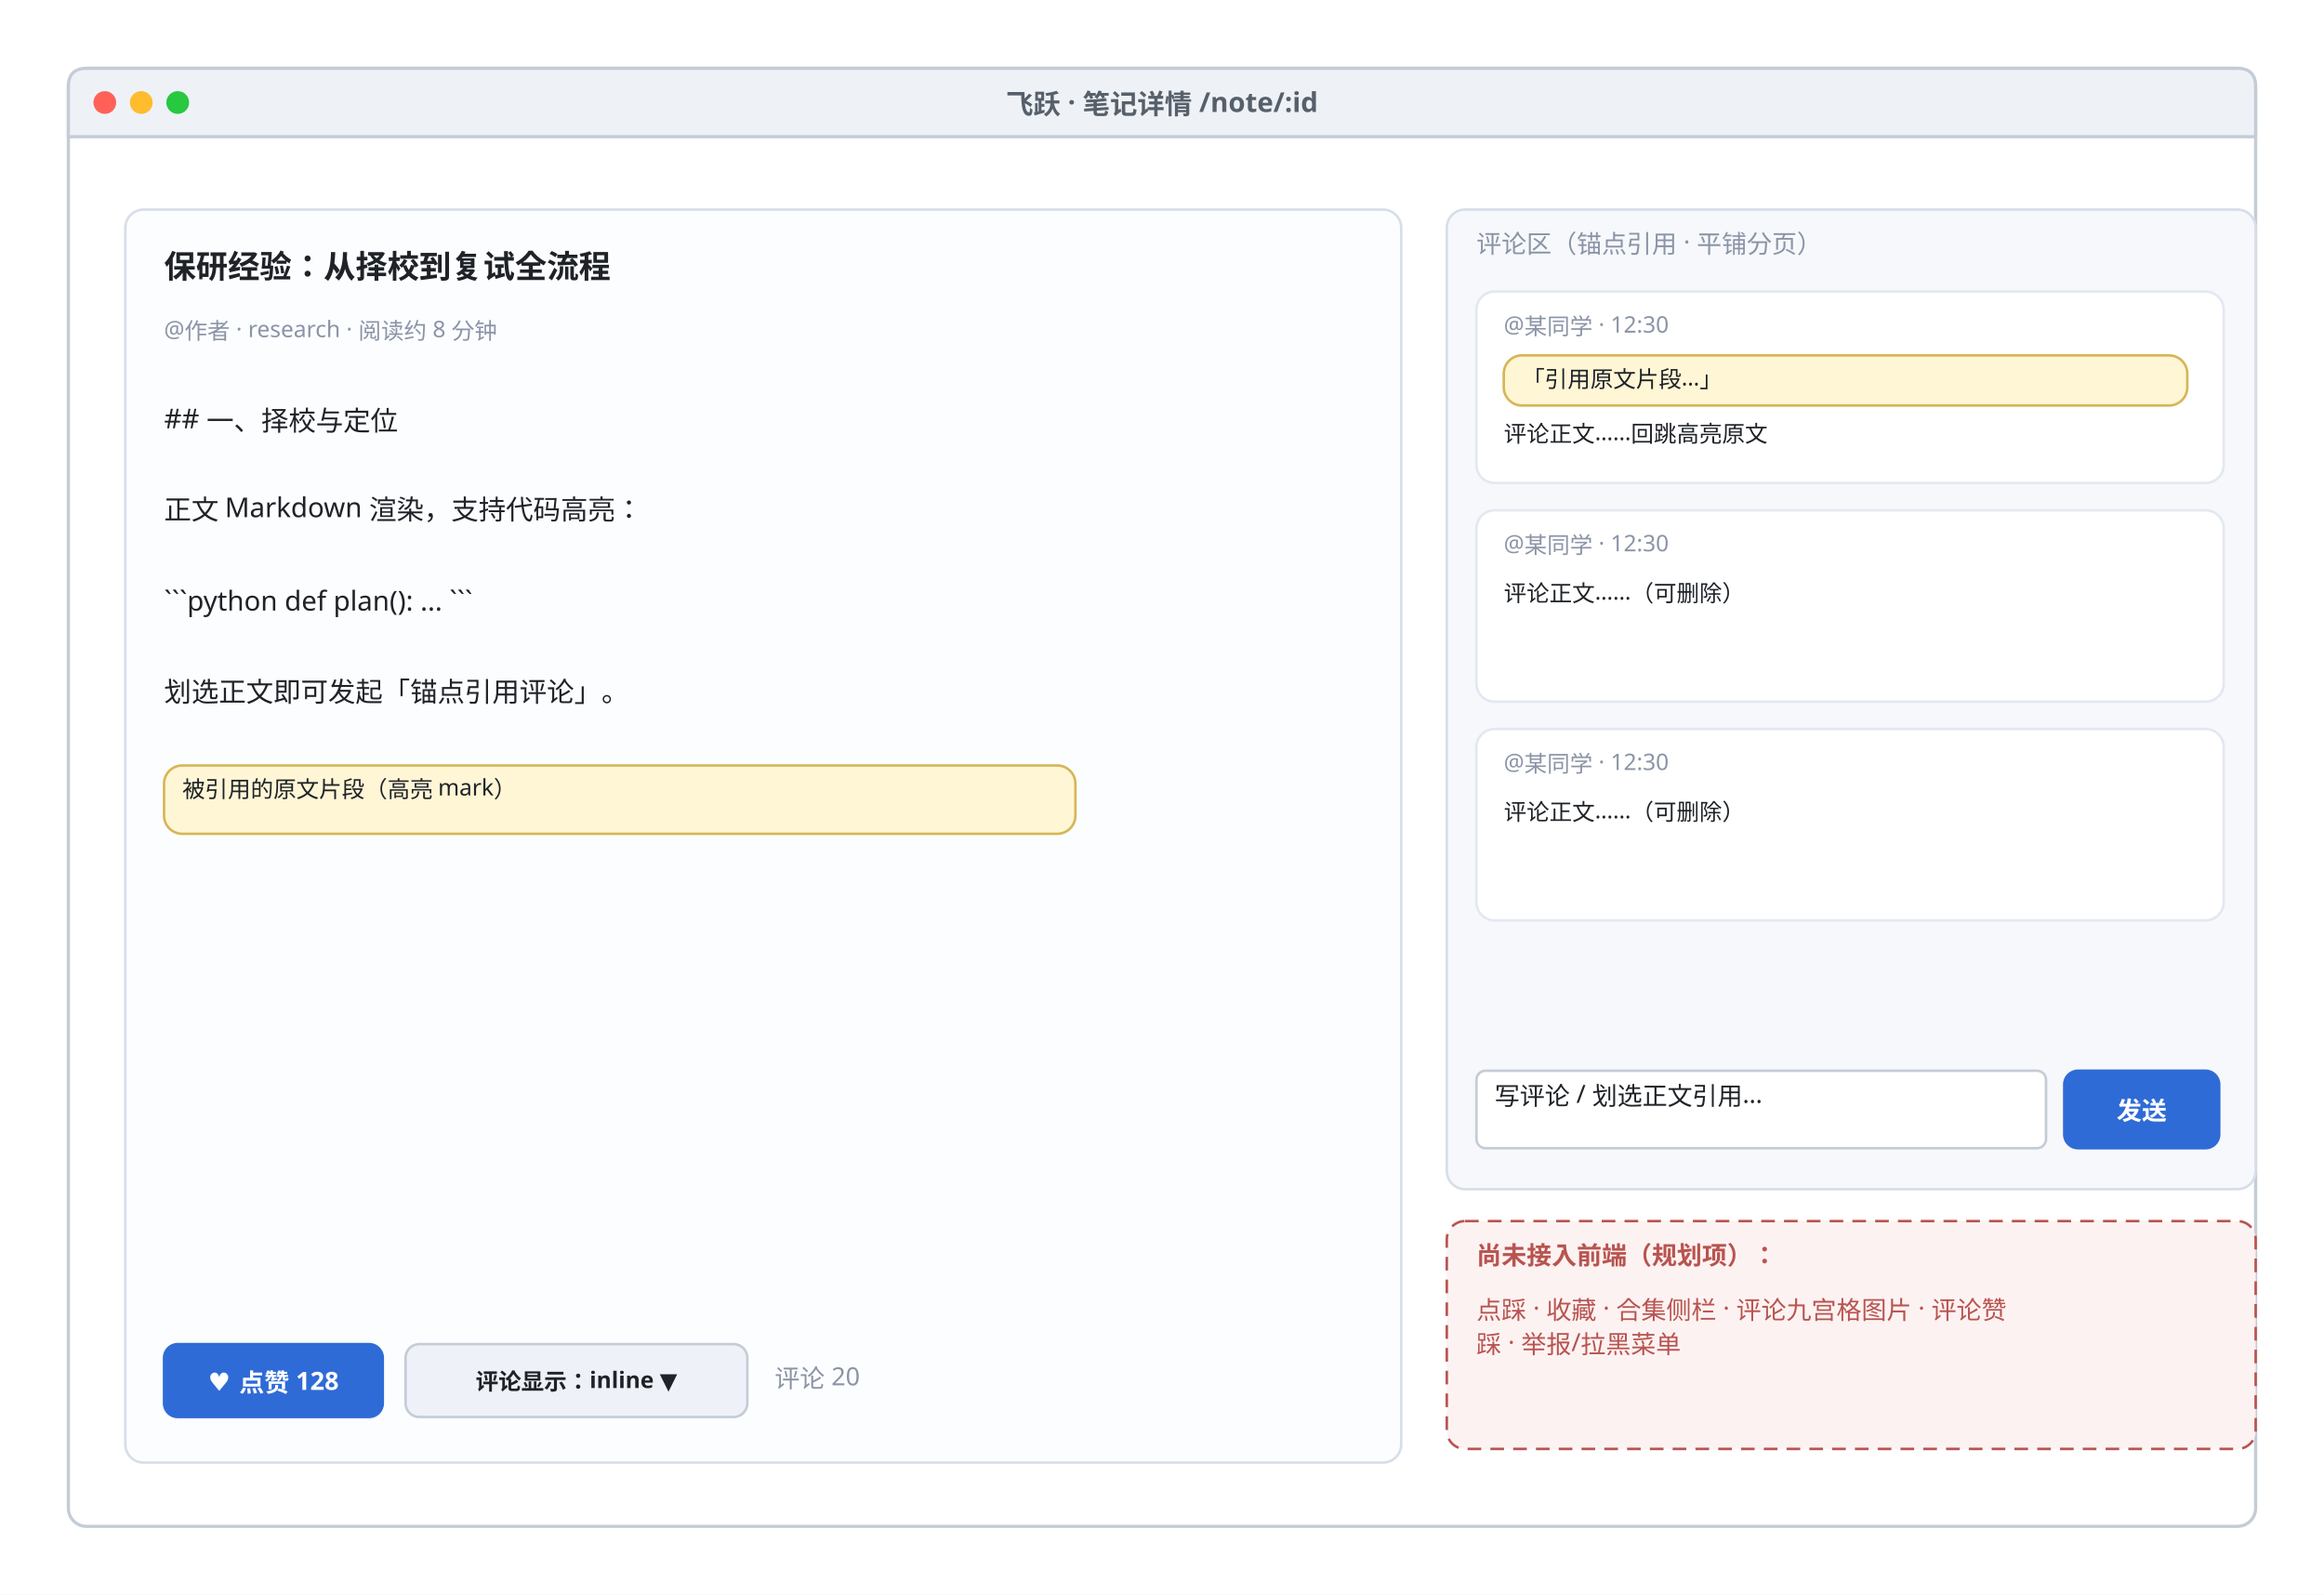
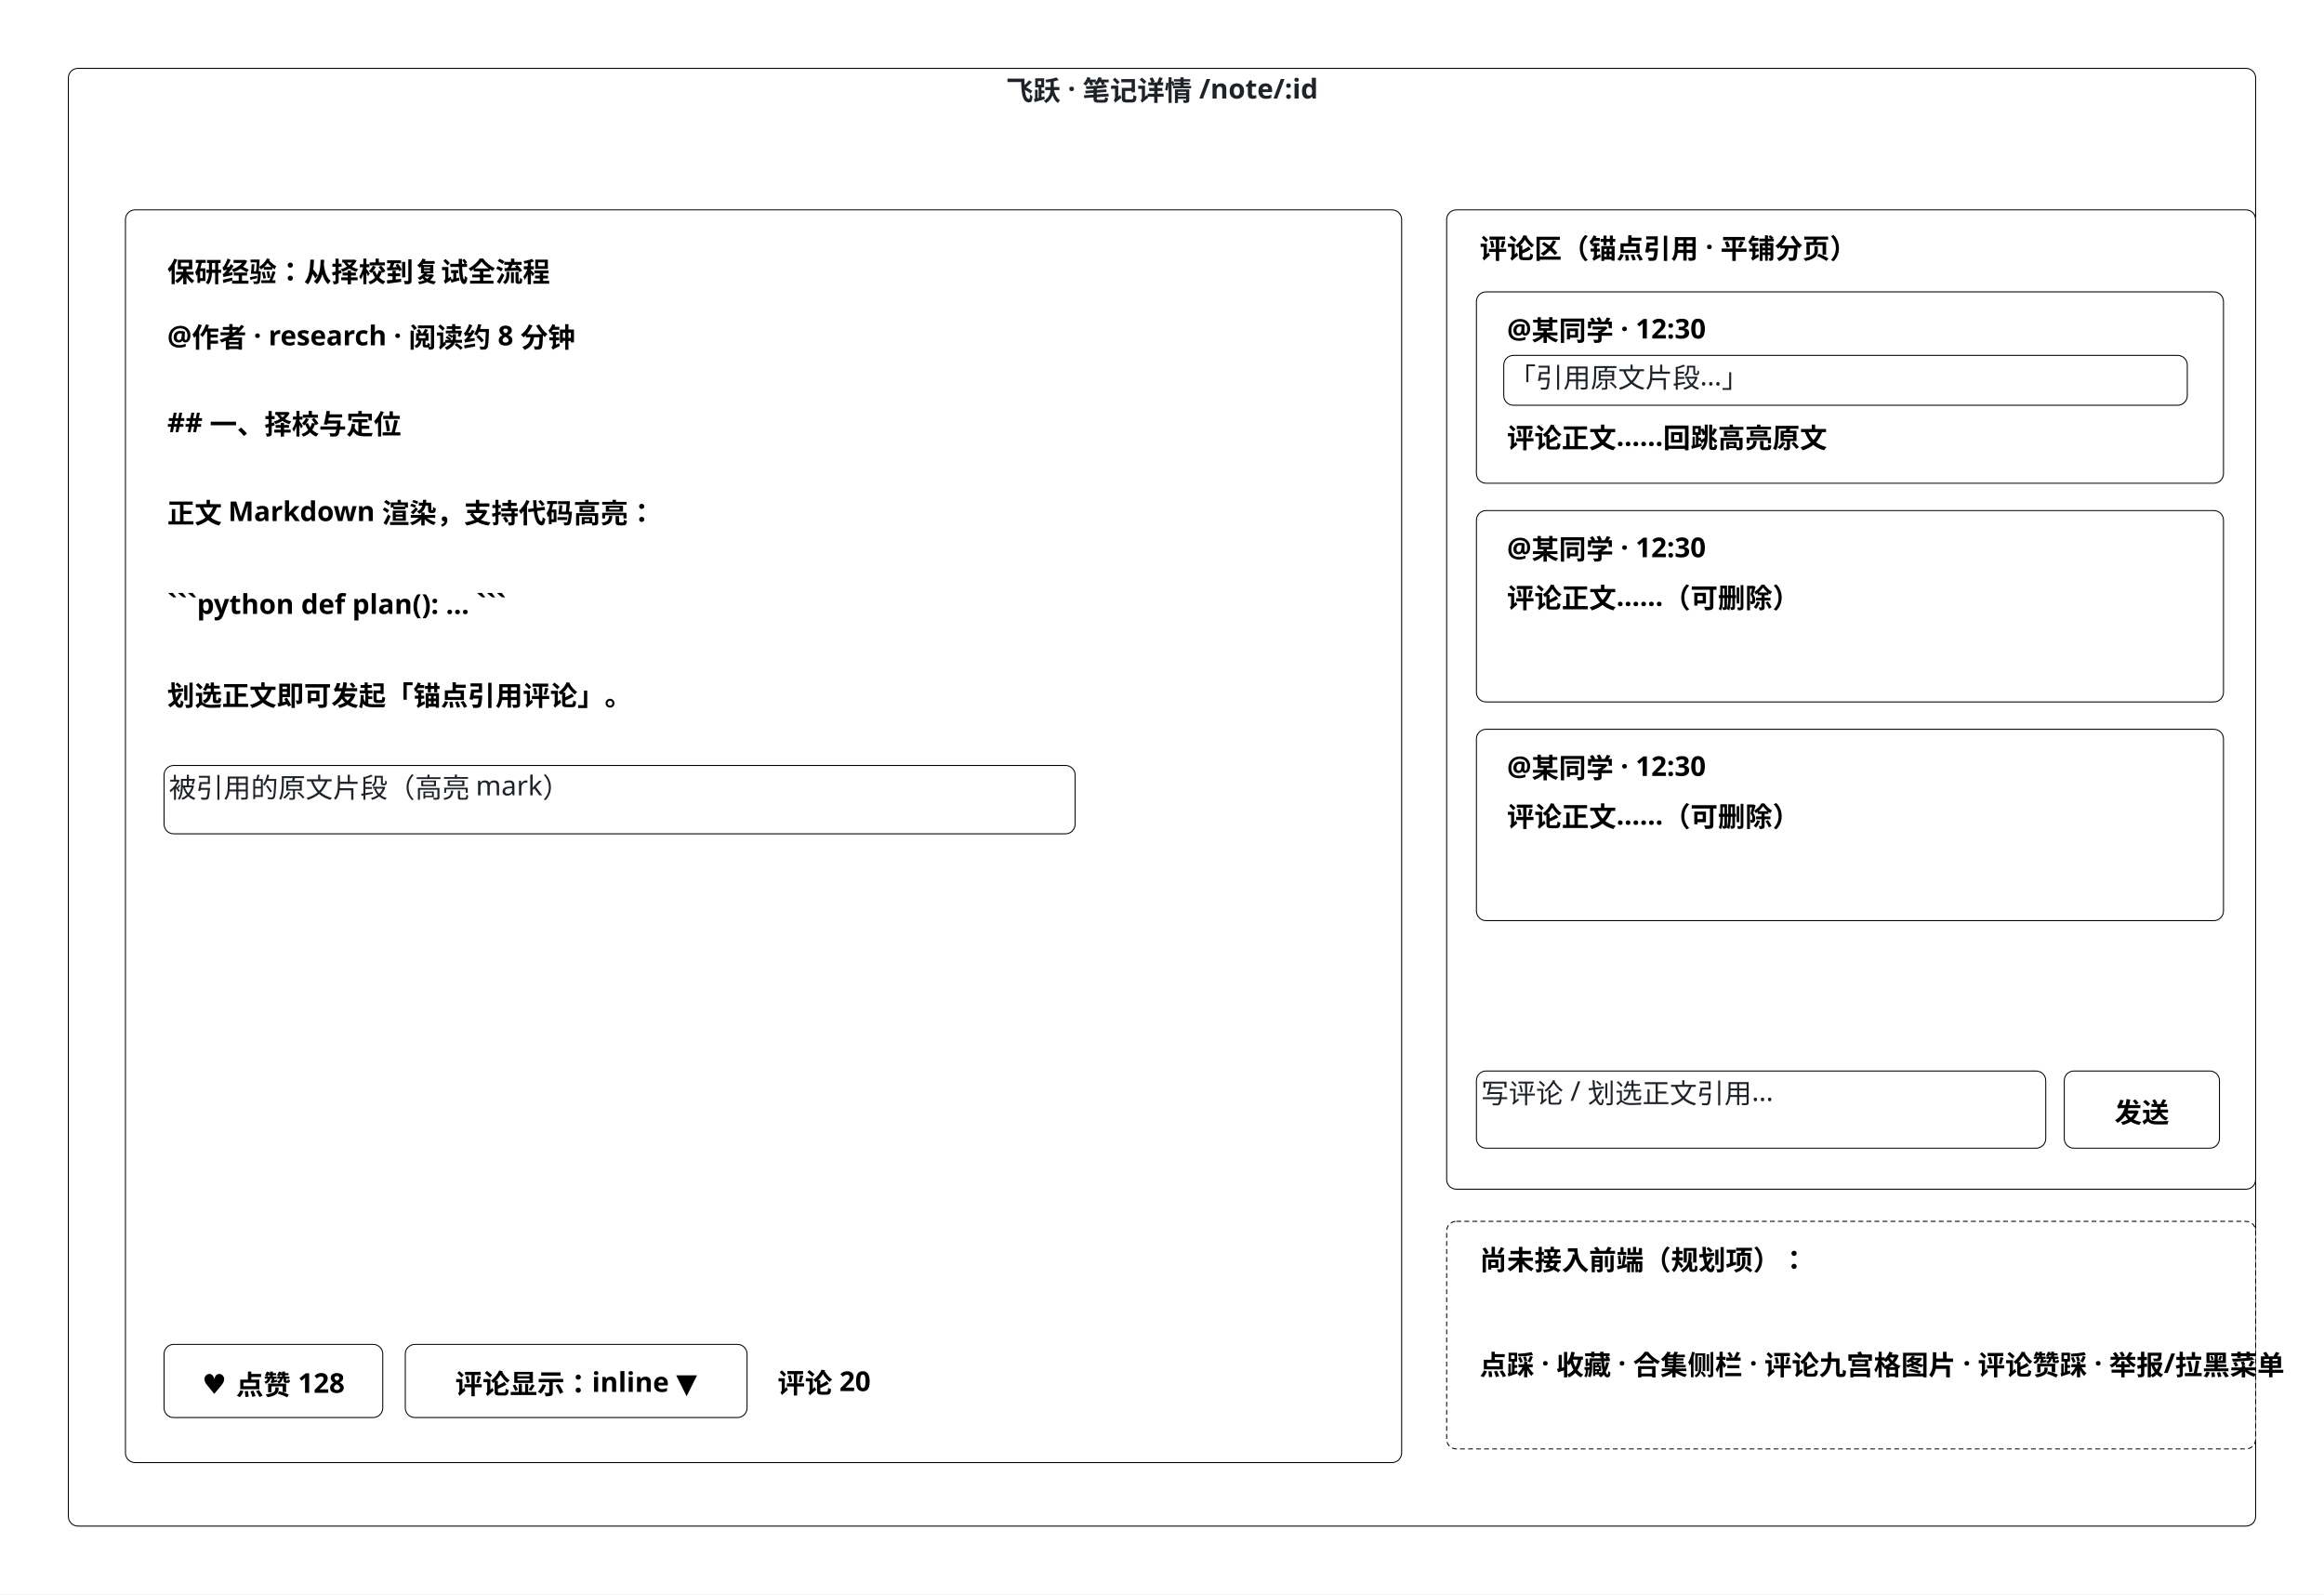
- <svg xmlns="http://www.w3.org/2000/svg" width="1020" height="700" viewBox="0 0 1020 700" font-family="WenQuanYi Zen Hei, Microsoft YaHei, SimSun, sans-serif">
-   <rect x="0" y="0" width="1020" height="700" fill="#ffffff" />
-   <rect x="30" y="30" width="960" height="640" rx="8" fill="#ffffff" stroke="#c4ccd6" stroke-width="1.4" />
-   <path d="M30 60 L30 38 Q30 30 38 30 L982 30 Q990 30 990 38 L990 60 Z" fill="#eef2f7" stroke="#c4ccd6" stroke-width="1.4" />
-   <circle cx="46" cy="45" r="5" fill="#ff6159" />
-   <circle cx="62" cy="45" r="5" fill="#febc2e" />
-   <circle cx="78" cy="45" r="5" fill="#28c840" />
-   <text x="510.0" y="50.0" font-family="WenQuanYi Zen Hei, Microsoft YaHei, SimSun, sans-serif" font-size="12" text-anchor="middle" font-weight="bold" fill="#57606a">飞跃 · 笔记详情  /note/:id</text>
-   <rect x="55" y="92" width="560" height="550" rx="8" fill="#fcfdff" stroke="#d7dee8" stroke-width="1.1" />
-   <text x="72.0" y="122.0" font-family="WenQuanYi Zen Hei, Microsoft YaHei, SimSun, sans-serif" font-size="14" text-anchor="start" font-weight="bold" fill="#1f2328">保研经验：从择校到复试全流程</text>
-   <text x="72.0" y="148.0" font-family="WenQuanYi Zen Hei, Microsoft YaHei, SimSun, sans-serif" font-size="10" text-anchor="start" fill="#8a94a6">@作者 · research · 阅读约 8 分钟</text>
-   <text x="72.0" y="188.0" font-family="WenQuanYi Zen Hei, Microsoft YaHei, SimSun, sans-serif" font-size="12" text-anchor="start" fill="#1f2328">## 一、择校与定位</text>
-   <text x="72.0" y="228.0" font-family="WenQuanYi Zen Hei, Microsoft YaHei, SimSun, sans-serif" font-size="12" text-anchor="start" fill="#1f2328">正文 Markdown 渲染，支持代码高亮：</text>
-   <text x="72.0" y="268.0" font-family="WenQuanYi Zen Hei, Microsoft YaHei, SimSun, sans-serif" font-size="12" text-anchor="start" fill="#1f2328">```python  def plan(): ...  ```</text>
-   <text x="72.0" y="308.0" font-family="WenQuanYi Zen Hei, Microsoft YaHei, SimSun, sans-serif" font-size="12" text-anchor="start" fill="#1f2328">划选正文即可发起「锚点引用评论」。</text>
-   <rect x="72" y="336" width="400" height="30" rx="8" fill="#fff6d6" stroke="#d6b656" stroke-width="1.1" />
-   <text x="80.0" y="350.0" font-family="WenQuanYi Zen Hei, Microsoft YaHei, SimSun, sans-serif" font-size="10" text-anchor="start" fill="#1f2328">被引用的原文片段（高亮 mark）</text>
-   <rect x="72" y="590" width="96" height="32" rx="6" fill="#2f6bd6" stroke="#2f6bd6" stroke-width="1.1" />
-   <text x="120.0" y="610.5" font-family="WenQuanYi Zen Hei, Microsoft YaHei, SimSun, sans-serif" font-size="11" text-anchor="middle" font-weight="bold" fill="#ffffff">♥ 点赞 128</text>
-   <rect x="178" y="590" width="150" height="32" rx="6" fill="#eef2f8" stroke="#c4ccd6" stroke-width="1.1" />
-   <text x="253.0" y="610.0" font-family="WenQuanYi Zen Hei, Microsoft YaHei, SimSun, sans-serif" font-size="10" text-anchor="middle" font-weight="bold" fill="#1f2328">评论显示：inline ▼</text>
-   <text x="340.0" y="609.0" font-family="WenQuanYi Zen Hei, Microsoft YaHei, SimSun, sans-serif" font-size="11" text-anchor="start" fill="#8a94a6">评论 20</text>
-   <rect x="635" y="92" width="355" height="430" rx="8" fill="#f6f8fb" stroke="#d7dee8" stroke-width="1.1" />
-   <text x="648.0" y="111.0" font-family="WenQuanYi Zen Hei, Microsoft YaHei, SimSun, sans-serif" font-size="11" text-anchor="start" fill="#8a94a6">评论区（锚点引用 · 平铺分页）</text>
-   <rect x="648" y="128" width="328" height="84" rx="8" fill="#ffffff" stroke="#e3e8f0" stroke-width="1.1" />
-   <text x="660.0" y="146.0" font-family="WenQuanYi Zen Hei, Microsoft YaHei, SimSun, sans-serif" font-size="10" text-anchor="start" fill="#8a94a6">@某同学 · 12:30</text>
-   <rect x="660" y="156" width="300" height="22" rx="8" fill="#fff6d6" stroke="#d6b656" stroke-width="1.1" />
-   <text x="668.0" y="170.0" font-family="WenQuanYi Zen Hei, Microsoft YaHei, SimSun, sans-serif" font-size="10" text-anchor="start" fill="#1f2328">「引用原文片段…」</text>
-   <text x="660.0" y="194.0" font-family="WenQuanYi Zen Hei, Microsoft YaHei, SimSun, sans-serif" font-size="10" text-anchor="start" fill="#1f2328">评论正文……回跳高亮原文</text>
-   <rect x="648" y="224" width="328" height="84" rx="8" fill="#ffffff" stroke="#e3e8f0" stroke-width="1.1" />
-   <text x="660.0" y="242.0" font-family="WenQuanYi Zen Hei, Microsoft YaHei, SimSun, sans-serif" font-size="10" text-anchor="start" fill="#8a94a6">@某同学 · 12:30</text>
-   <text x="660.0" y="264.0" font-family="WenQuanYi Zen Hei, Microsoft YaHei, SimSun, sans-serif" font-size="10" text-anchor="start" fill="#1f2328">评论正文……（可删除）</text>
-   <rect x="648" y="320" width="328" height="84" rx="8" fill="#ffffff" stroke="#e3e8f0" stroke-width="1.1" />
-   <text x="660.0" y="338.0" font-family="WenQuanYi Zen Hei, Microsoft YaHei, SimSun, sans-serif" font-size="10" text-anchor="start" fill="#8a94a6">@某同学 · 12:30</text>
-   <text x="660.0" y="360.0" font-family="WenQuanYi Zen Hei, Microsoft YaHei, SimSun, sans-serif" font-size="10" text-anchor="start" fill="#1f2328">评论正文……（可删除）</text>
-   <rect x="648" y="470" width="250" height="34" rx="4" fill="#ffffff" stroke="#c4ccd6" stroke-width="1.1" />
-   <text x="656.0" y="485.0" font-family="WenQuanYi Zen Hei, Microsoft YaHei, SimSun, sans-serif" font-size="11" text-anchor="start" fill="#1f2328">写评论 / 划选正文引用…</text>
-   <rect x="906" y="470" width="68" height="34" rx="6" fill="#2f6bd6" stroke="#2f6bd6" stroke-width="1.1" />
-   <text x="940.0" y="491.5" font-family="WenQuanYi Zen Hei, Microsoft YaHei, SimSun, sans-serif" font-size="11" text-anchor="middle" font-weight="bold" fill="#ffffff">发送</text>
-   <rect x="635" y="536" width="355" height="100" rx="8" fill="#fdf2f2" stroke="#b85450" stroke-width="1.1" stroke-dasharray="6 4" />
-   <text x="648.0" y="555.0" font-family="WenQuanYi Zen Hei, Microsoft YaHei, SimSun, sans-serif" font-size="11" text-anchor="start" font-weight="bold" fill="#b85450">尚未接入前端（规划项）：</text>
-   <text x="648.0" y="579.0" font-family="WenQuanYi Zen Hei, Microsoft YaHei, SimSun, sans-serif" font-size="11" text-anchor="start" fill="#b85450">点踩 · 收藏 · 合集侧栏 · 评论九宫格图片 · 评论赞</text>
-   <text x="648.0" y="594.0" font-family="WenQuanYi Zen Hei, Microsoft YaHei, SimSun, sans-serif" font-size="11" text-anchor="start" fill="#b85450">踩 · 举报/拉黑菜单</text>
+ <svg xmlns="http://www.w3.org/2000/svg" width="2890" height="1983" viewBox="0 0 2890 1983" font-family="WenQuanYi Zen Hei, Microsoft YaHei, SimSun, sans-serif">
+   <rect width="2890" height="1983" fill="#ffffff" />
+   <rect x="85.0" y="85.0" width="2720.0" height="1813.0" rx="12" fill="#ffffff" stroke="#000000" stroke-width="1.2" />
+   <text x="1445.0" y="125.0" font-family="WenQuanYi Zen Hei, Microsoft YaHei, SimSun, sans-serif" font-size="34" text-anchor="middle" font-weight="bold" fill="#1f2328">飞跃 · 笔记详情  /note/:id</text>
+   <rect x="156.0" y="261.0" width="1587.0" height="1558.0" rx="12" fill="#ffffff" stroke="#000000" stroke-width="1.2" />
+   <text x="208.0" y="350.5" font-family="WenQuanYi Zen Hei, Microsoft YaHei, SimSun, sans-serif" font-size="34" text-anchor="start" font-weight="bold" fill="#000000">保研经验：从择校到复试全流程</text>
+   <text x="208.0" y="429.5" font-family="WenQuanYi Zen Hei, Microsoft YaHei, SimSun, sans-serif" font-size="34" text-anchor="start" font-weight="bold" fill="#000000">@作者 · research · 阅读约 8 分钟</text>
+   <text x="208.0" y="537.5" font-family="WenQuanYi Zen Hei, Microsoft YaHei, SimSun, sans-serif" font-size="34" text-anchor="start" font-weight="bold" fill="#000000">## 一、择校与定位</text>
+   <text x="208.0" y="650.5" font-family="WenQuanYi Zen Hei, Microsoft YaHei, SimSun, sans-serif" font-size="34" text-anchor="start" font-weight="bold" fill="#000000">正文 Markdown 渲染，支持代码高亮：</text>
+   <text x="208.0" y="763.5" font-family="WenQuanYi Zen Hei, Microsoft YaHei, SimSun, sans-serif" font-size="34" text-anchor="start" font-weight="bold" fill="#000000">```python  def plan(): ...  ```</text>
+   <text x="208.0" y="877.5" font-family="WenQuanYi Zen Hei, Microsoft YaHei, SimSun, sans-serif" font-size="34" text-anchor="start" font-weight="bold" fill="#000000">划选正文即可发起「锚点引用评论」。</text>
+   <rect x="204.0" y="952.0" width="1133.0" height="85.0" rx="12" fill="#ffffff" stroke="#000000" stroke-width="1.2" />
+   <text x="210.0" y="992.0" font-family="WenQuanYi Zen Hei, Microsoft YaHei, SimSun, sans-serif" font-size="34" text-anchor="start" fill="#1f2328">被引用的原文片段（高亮 mark）</text>
+   <rect x="204.0" y="1672.0" width="272.0" height="91.0" rx="12" fill="#ffffff" stroke="#000000" stroke-width="1.2" />
+   <text x="340.0" y="1733.5" font-family="WenQuanYi Zen Hei, Microsoft YaHei, SimSun, sans-serif" font-size="34" text-anchor="middle" font-weight="bold" fill="#000000">♥ 点赞 128</text>
+   <rect x="504.0" y="1672.0" width="425.0" height="91.0" rx="12" fill="#ffffff" stroke="#000000" stroke-width="1.2" />
+   <text x="716.5" y="1733.5" font-family="WenQuanYi Zen Hei, Microsoft YaHei, SimSun, sans-serif" font-size="34" text-anchor="middle" font-weight="bold" fill="#000000">评论显示：inline ▼</text>
+   <text x="967.0" y="1732.5" font-family="WenQuanYi Zen Hei, Microsoft YaHei, SimSun, sans-serif" font-size="34" text-anchor="start" font-weight="bold" fill="#000000">评论 20</text>
+   <rect x="1799.0" y="261.0" width="1006.0" height="1218.0" rx="12" fill="#ffffff" stroke="#000000" stroke-width="1.2" />
+   <text x="1840.0" y="321.5" font-family="WenQuanYi Zen Hei, Microsoft YaHei, SimSun, sans-serif" font-size="34" text-anchor="start" font-weight="bold" fill="#000000">评论区（锚点引用 · 平铺分页）</text>
+   <rect x="1836.0" y="363.0" width="929.0" height="238.0" rx="12" fill="#ffffff" stroke="#000000" stroke-width="1.2" />
+   <text x="1874.0" y="421.0" font-family="WenQuanYi Zen Hei, Microsoft YaHei, SimSun, sans-serif" font-size="34" text-anchor="start" font-weight="bold" fill="#000000">@某同学 · 12:30</text>
+   <rect x="1870.0" y="442.0" width="850.0" height="62.0" rx="12" fill="#ffffff" stroke="#000000" stroke-width="1.2" />
+   <text x="1876.0" y="482.0" font-family="WenQuanYi Zen Hei, Microsoft YaHei, SimSun, sans-serif" font-size="34" text-anchor="start" fill="#1f2328">「引用原文片段…」</text>
+   <text x="1874.0" y="557.0" font-family="WenQuanYi Zen Hei, Microsoft YaHei, SimSun, sans-serif" font-size="34" text-anchor="start" font-weight="bold" fill="#000000">评论正文……回跳高亮原文</text>
+   <rect x="1836.0" y="635.0" width="929.0" height="238.0" rx="12" fill="#ffffff" stroke="#000000" stroke-width="1.2" />
+   <text x="1874.0" y="693.0" font-family="WenQuanYi Zen Hei, Microsoft YaHei, SimSun, sans-serif" font-size="34" text-anchor="start" font-weight="bold" fill="#000000">@某同学 · 12:30</text>
+   <text x="1874.0" y="756.0" font-family="WenQuanYi Zen Hei, Microsoft YaHei, SimSun, sans-serif" font-size="34" text-anchor="start" font-weight="bold" fill="#000000">评论正文……（可删除）</text>
+   <rect x="1836.0" y="907.0" width="929.0" height="238.0" rx="12" fill="#ffffff" stroke="#000000" stroke-width="1.2" />
+   <text x="1874.0" y="965.0" font-family="WenQuanYi Zen Hei, Microsoft YaHei, SimSun, sans-serif" font-size="34" text-anchor="start" font-weight="bold" fill="#000000">@某同学 · 12:30</text>
+   <text x="1874.0" y="1028.0" font-family="WenQuanYi Zen Hei, Microsoft YaHei, SimSun, sans-serif" font-size="34" text-anchor="start" font-weight="bold" fill="#000000">评论正文……（可删除）</text>
+   <rect x="1836.0" y="1332.0" width="708.0" height="96.0" rx="12" fill="#ffffff" stroke="#000000" stroke-width="1.2" />
+   <text x="1842.0" y="1372.0" font-family="WenQuanYi Zen Hei, Microsoft YaHei, SimSun, sans-serif" font-size="34" text-anchor="start" fill="#1f2328">写评论 / 划选正文引用…</text>
+   <rect x="2567.0" y="1332.0" width="193.0" height="96.0" rx="12" fill="#ffffff" stroke="#000000" stroke-width="1.2" />
+   <text x="2663.5" y="1396.0" font-family="WenQuanYi Zen Hei, Microsoft YaHei, SimSun, sans-serif" font-size="34" text-anchor="middle" font-weight="bold" fill="#000000">发送</text>
+   <rect x="1799.0" y="1519.0" width="1006.0" height="283.0" rx="12" fill="#ffffff" stroke="#000000" stroke-width="1.2" stroke-dasharray="6 4" />
+   <text x="1840.0" y="1579.5" font-family="WenQuanYi Zen Hei, Microsoft YaHei, SimSun, sans-serif" font-size="34" text-anchor="start" font-weight="bold" fill="#000000">尚未接入前端（规划项）：</text>
+   <text x="1840.0" y="1710.0" font-family="WenQuanYi Zen Hei, Microsoft YaHei, SimSun, sans-serif" font-size="34" text-anchor="start" font-weight="bold" fill="#000000">点踩 · 收藏 · 合集侧栏 · 评论九宫格图片 · 评论赞踩 · 举报/拉黑菜单</text>
</svg>
